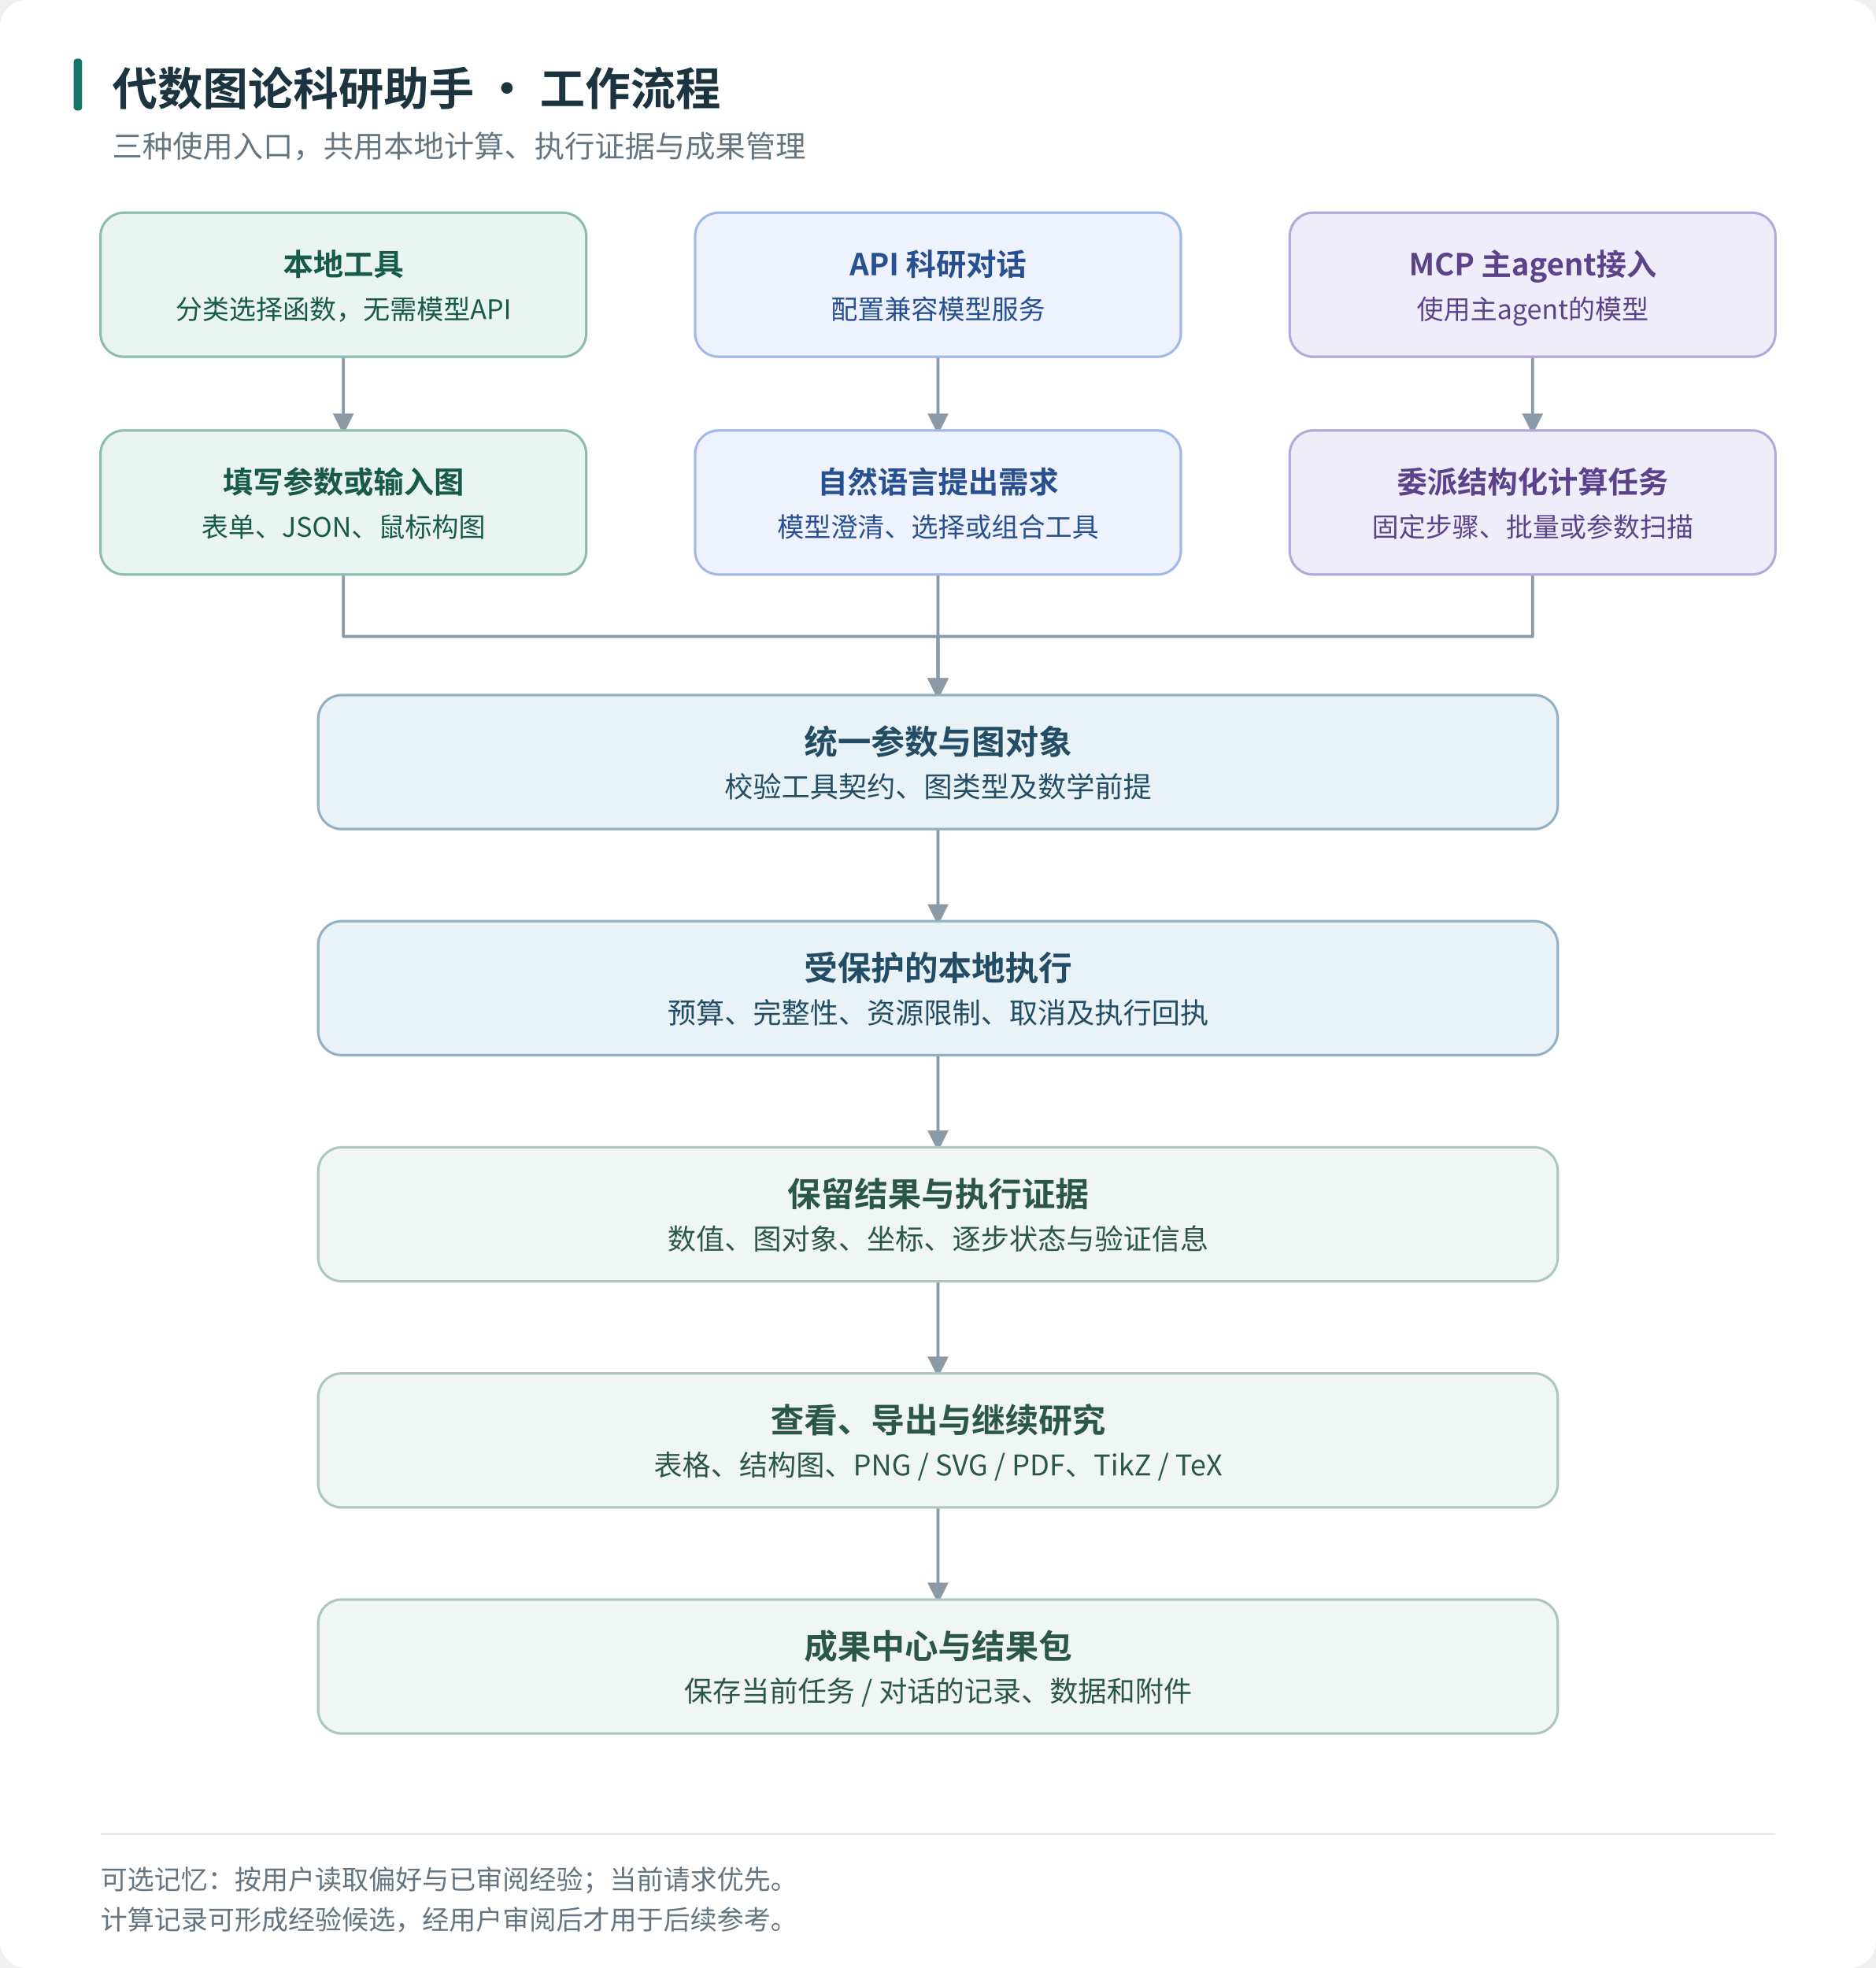
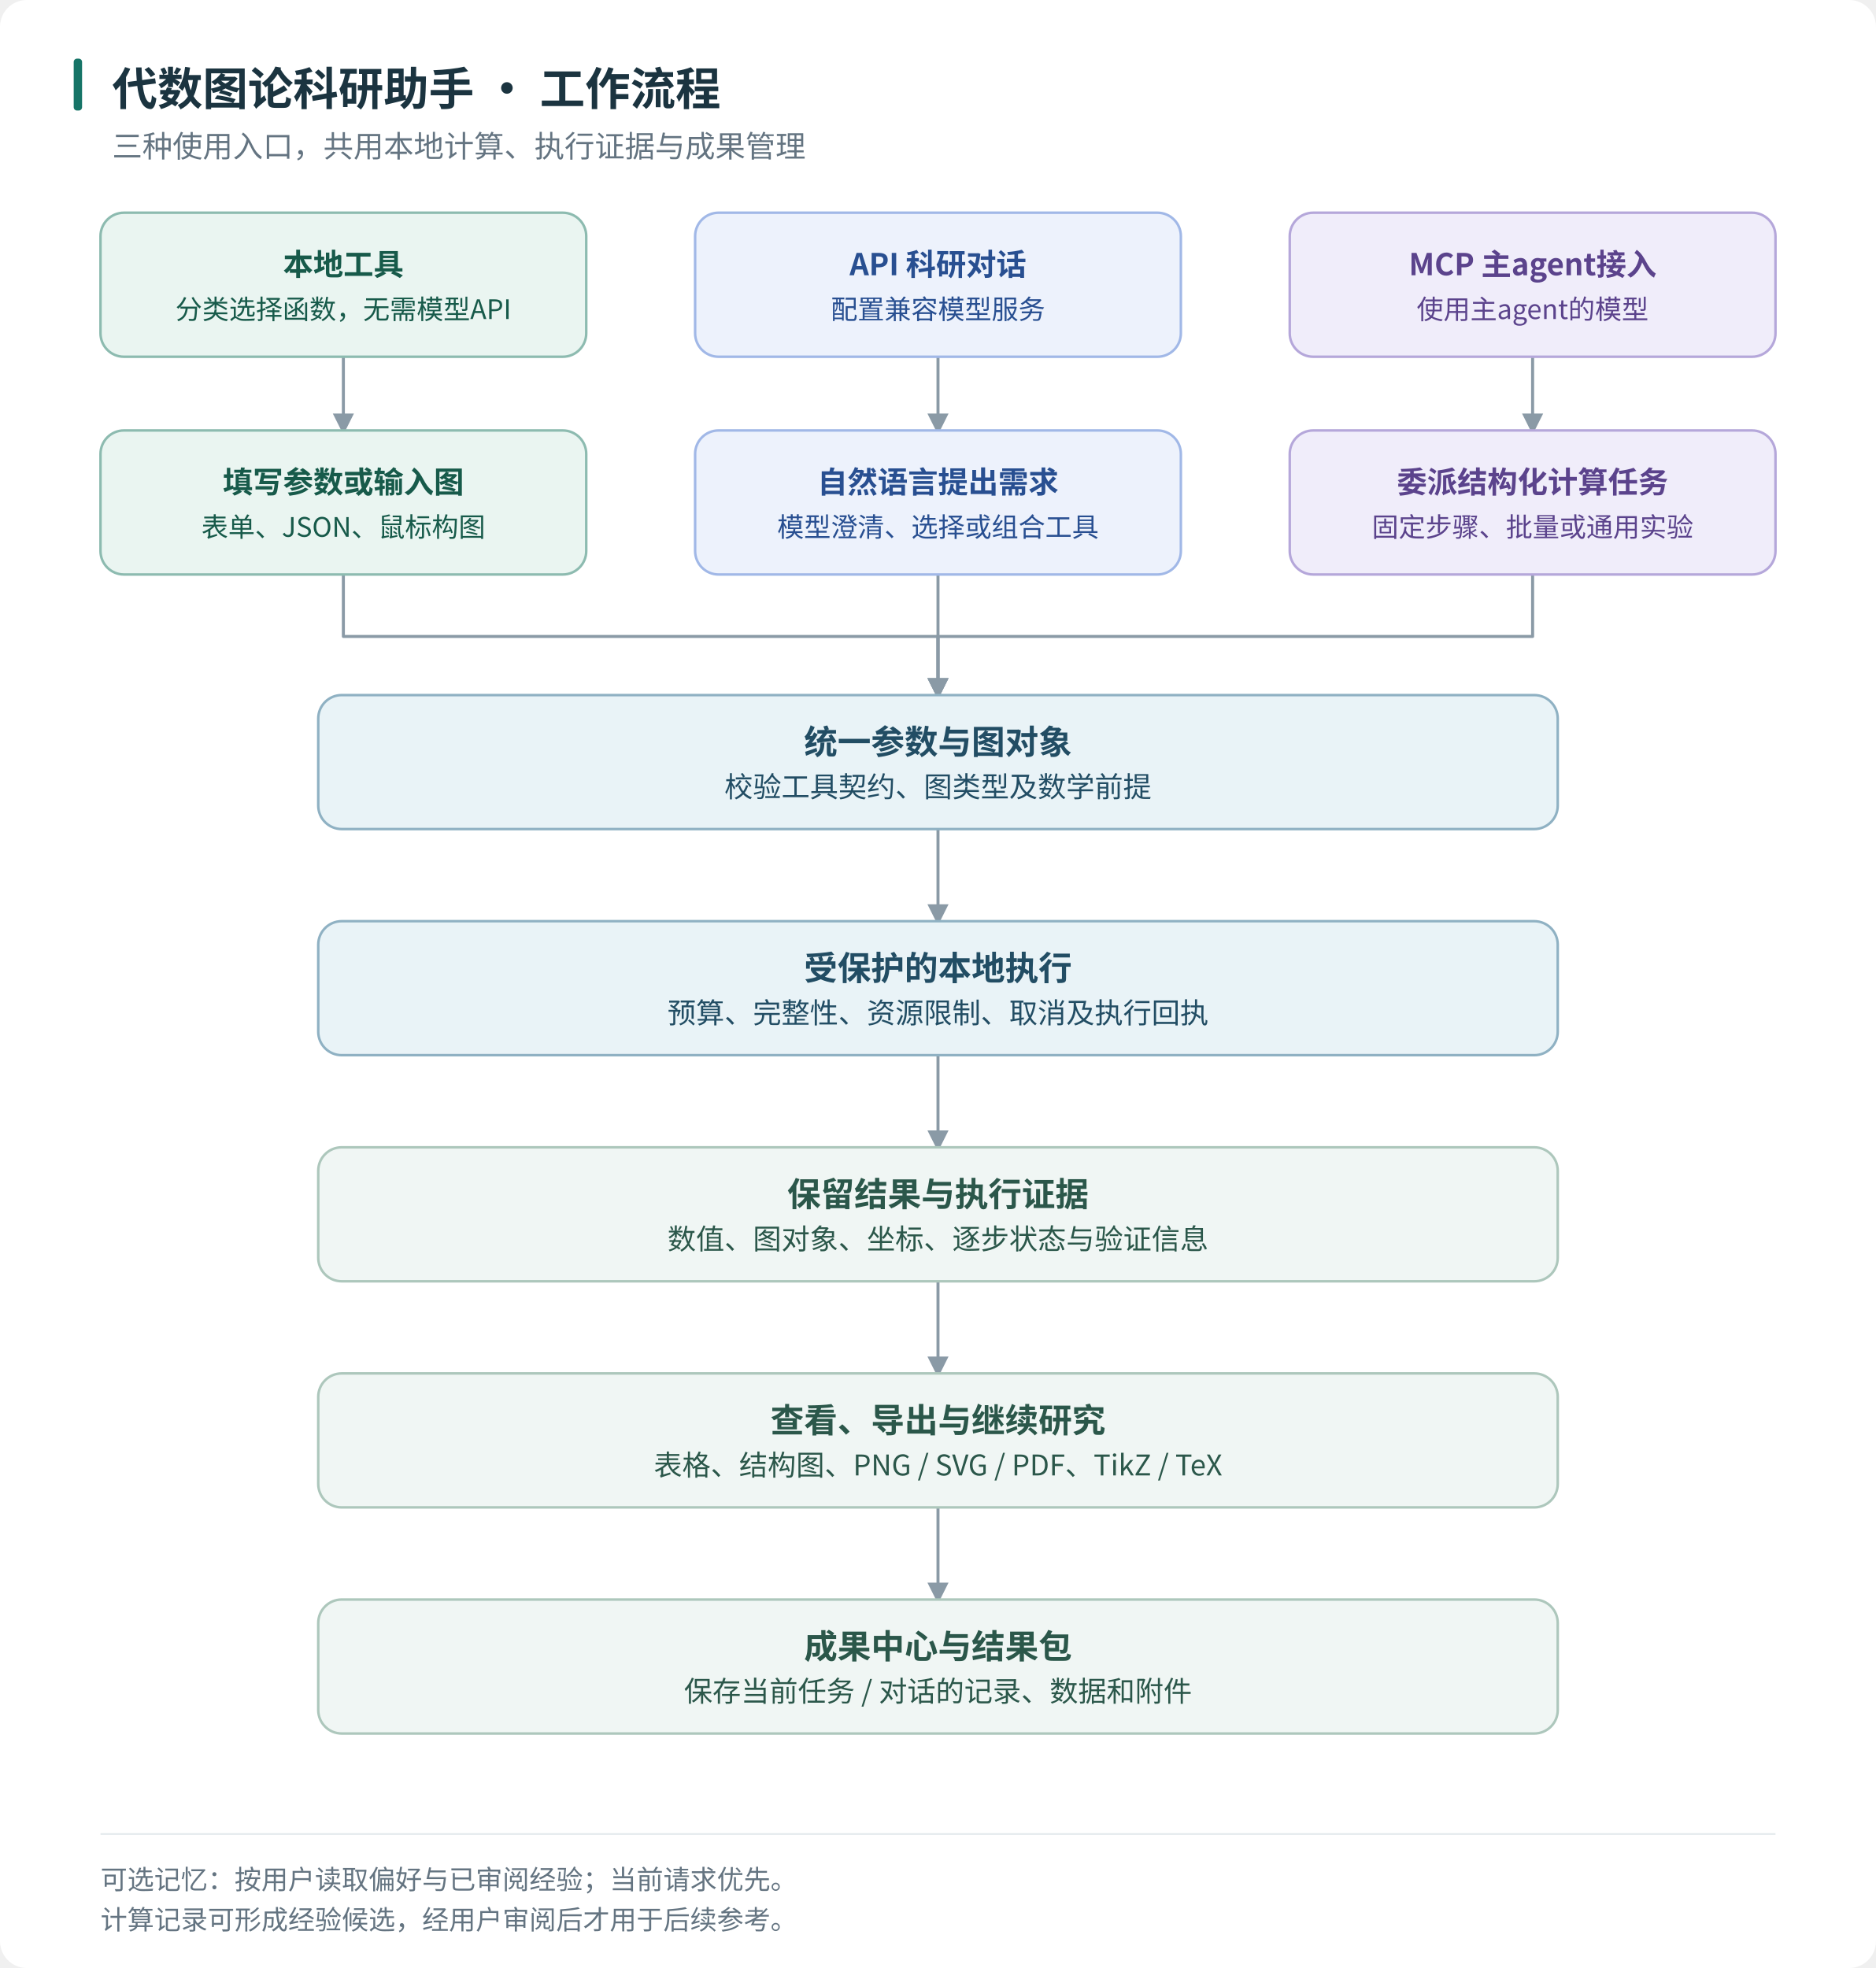
<svg xmlns="http://www.w3.org/2000/svg" width="1120" height="1175" viewBox="0 0 1120 1175" role="img" aria-labelledby="title desc">
  <defs>
    <marker id="arrow" viewBox="0 0 10 10" refX="8" refY="5" markerWidth="7" markerHeight="7" orient="auto-start-reverse">
      <path d="M 0 0 L 10 5 L 0 10 z" fill="#8a9aa6" />
    </marker>
  </defs>
  <rect width="1120" height="1175" rx="16" fill="#ffffff" />
  <rect x="44" y="35" width="5" height="31" rx="2" fill="#167467" />
  <text x="67" y="51" text-anchor="start" dominant-baseline="central" font-family="Microsoft YaHei, Noto Sans CJK SC, sans-serif" font-size="27" font-weight="600" fill="#1b3440">代数图论科研助手 · 工作流程</text>
  <text x="67" y="86" text-anchor="start" dominant-baseline="central" font-family="Microsoft YaHei, Noto Sans CJK SC, sans-serif" font-size="18" font-weight="400" fill="#647481">三种使用入口，共用本地计算、执行证据与成果管理</text>
  <path d="M 205 213 L 205 257" fill="none" stroke="#8a9aa6" stroke-width="1.8" stroke-linejoin="round" marker-end="url(#arrow)" />
  <path d="M 560 213 L 560 257" fill="none" stroke="#8a9aa6" stroke-width="1.8" stroke-linejoin="round" marker-end="url(#arrow)" />
  <path d="M 915 213 L 915 257" fill="none" stroke="#8a9aa6" stroke-width="1.8" stroke-linejoin="round" marker-end="url(#arrow)" />
  <path d="M 205 343 L 205 380 L 560 380 L 560 415" fill="none" stroke="#8a9aa6" stroke-width="1.8" stroke-linejoin="round" marker-end="url(#arrow)" />
  <path d="M 560 343 L 560 415" fill="none" stroke="#8a9aa6" stroke-width="1.8" stroke-linejoin="round" marker-end="url(#arrow)" />
  <path d="M 915 343 L 915 380 L 560 380 L 560 415" fill="none" stroke="#8a9aa6" stroke-width="1.8" stroke-linejoin="round" marker-end="url(#arrow)" />
  <path d="M 560 495 L 560 550" fill="none" stroke="#8a9aa6" stroke-width="1.8" stroke-linejoin="round" marker-end="url(#arrow)" />
  <path d="M 560 630 L 560 685" fill="none" stroke="#8a9aa6" stroke-width="1.8" stroke-linejoin="round" marker-end="url(#arrow)" />
  <path d="M 560 765 L 560 820" fill="none" stroke="#8a9aa6" stroke-width="1.8" stroke-linejoin="round" marker-end="url(#arrow)" />
  <path d="M 560 900 L 560 955" fill="none" stroke="#8a9aa6" stroke-width="1.8" stroke-linejoin="round" marker-end="url(#arrow)" />
  <rect x="60" y="127" width="290" height="86" rx="14" fill="#eaf5f1" stroke="#8dbbb0" stroke-width="1.5" />
  <text x="205" y="156.5" text-anchor="middle" dominant-baseline="central" font-family="Microsoft YaHei, Noto Sans CJK SC, sans-serif" font-size="18" font-weight="600" fill="#175a4a">本地工具</text>
  <text x="205" y="183.5" text-anchor="middle" dominant-baseline="central" font-family="Microsoft YaHei, Noto Sans CJK SC, sans-serif" font-size="16" font-weight="400" fill="#175a4a">分类选择函数，无需模型API</text>
  <rect x="415" y="127" width="290" height="86" rx="14" fill="#edf2fc" stroke="#a1b8e7" stroke-width="1.5" />
  <text x="560" y="156.5" text-anchor="middle" dominant-baseline="central" font-family="Microsoft YaHei, Noto Sans CJK SC, sans-serif" font-size="18" font-weight="600" fill="#284f91">API 科研对话</text>
  <text x="560" y="183.5" text-anchor="middle" dominant-baseline="central" font-family="Microsoft YaHei, Noto Sans CJK SC, sans-serif" font-size="16" font-weight="400" fill="#284f91">配置兼容模型服务</text>
  <rect x="770" y="127" width="290" height="86" rx="14" fill="#f0edfa" stroke="#b5a7da" stroke-width="1.5" />
  <text x="915" y="156.5" text-anchor="middle" dominant-baseline="central" font-family="Microsoft YaHei, Noto Sans CJK SC, sans-serif" font-size="18" font-weight="600" fill="#5b438c">MCP 主agent接入</text>
  <text x="915" y="183.5" text-anchor="middle" dominant-baseline="central" font-family="Microsoft YaHei, Noto Sans CJK SC, sans-serif" font-size="16" font-weight="400" fill="#5b438c">使用主agent的模型</text>
  <rect x="60" y="257" width="290" height="86" rx="14" fill="#eaf5f1" stroke="#8dbbb0" stroke-width="1.5" />
  <text x="205" y="286.5" text-anchor="middle" dominant-baseline="central" font-family="Microsoft YaHei, Noto Sans CJK SC, sans-serif" font-size="18" font-weight="600" fill="#175a4a">填写参数或输入图</text>
  <text x="205" y="313.5" text-anchor="middle" dominant-baseline="central" font-family="Microsoft YaHei, Noto Sans CJK SC, sans-serif" font-size="16" font-weight="400" fill="#175a4a">表单、JSON、鼠标构图</text>
  <rect x="415" y="257" width="290" height="86" rx="14" fill="#edf2fc" stroke="#a1b8e7" stroke-width="1.5" />
  <text x="560" y="286.5" text-anchor="middle" dominant-baseline="central" font-family="Microsoft YaHei, Noto Sans CJK SC, sans-serif" font-size="18" font-weight="600" fill="#284f91">自然语言提出需求</text>
  <text x="560" y="313.5" text-anchor="middle" dominant-baseline="central" font-family="Microsoft YaHei, Noto Sans CJK SC, sans-serif" font-size="16" font-weight="400" fill="#284f91">模型澄清、选择或组合工具</text>
  <rect x="770" y="257" width="290" height="86" rx="14" fill="#f0edfa" stroke="#b5a7da" stroke-width="1.5" />
  <text x="915" y="286.5" text-anchor="middle" dominant-baseline="central" font-family="Microsoft YaHei, Noto Sans CJK SC, sans-serif" font-size="18" font-weight="600" fill="#5b438c">委派结构化计算任务</text>
-   <text x="915" y="313.5" text-anchor="middle" dominant-baseline="central" font-family="Microsoft YaHei, Noto Sans CJK SC, sans-serif" font-size="16" font-weight="400" fill="#5b438c">固定步骤、批量或参数扫描</text>
+   <text x="915" y="313.5" text-anchor="middle" dominant-baseline="central" font-family="Microsoft YaHei, Noto Sans CJK SC, sans-serif" font-size="16" font-weight="400" fill="#5b438c">固定步骤、批量或通用实验</text>
  <rect x="190" y="415" width="740" height="80" rx="14" fill="#e9f3f7" stroke="#8fb1c3" stroke-width="1.5" />
  <text x="560" y="441.5" text-anchor="middle" dominant-baseline="central" font-family="Microsoft YaHei, Noto Sans CJK SC, sans-serif" font-size="20" font-weight="600" fill="#224d64">统一参数与图对象</text>
  <text x="560" y="468.5" text-anchor="middle" dominant-baseline="central" font-family="Microsoft YaHei, Noto Sans CJK SC, sans-serif" font-size="17" font-weight="400" fill="#224d64">校验工具契约、图类型及数学前提</text>
  <rect x="190" y="550" width="740" height="80" rx="14" fill="#e9f3f7" stroke="#8fb1c3" stroke-width="1.5" />
  <text x="560" y="576.5" text-anchor="middle" dominant-baseline="central" font-family="Microsoft YaHei, Noto Sans CJK SC, sans-serif" font-size="20" font-weight="600" fill="#224d64">受保护的本地执行</text>
  <text x="560" y="603.5" text-anchor="middle" dominant-baseline="central" font-family="Microsoft YaHei, Noto Sans CJK SC, sans-serif" font-size="17" font-weight="400" fill="#224d64">预算、完整性、资源限制、取消及执行回执</text>
  <rect x="190" y="685" width="740" height="80" rx="14" fill="#f0f6f4" stroke="#adc7bc" stroke-width="1.5" />
  <text x="560" y="711.5" text-anchor="middle" dominant-baseline="central" font-family="Microsoft YaHei, Noto Sans CJK SC, sans-serif" font-size="20" font-weight="600" fill="#2b574a">保留结果与执行证据</text>
  <text x="560" y="738.5" text-anchor="middle" dominant-baseline="central" font-family="Microsoft YaHei, Noto Sans CJK SC, sans-serif" font-size="17" font-weight="400" fill="#2b574a">数值、图对象、坐标、逐步状态与验证信息</text>
  <rect x="190" y="820" width="740" height="80" rx="14" fill="#f0f6f4" stroke="#adc7bc" stroke-width="1.5" />
  <text x="560" y="846.5" text-anchor="middle" dominant-baseline="central" font-family="Microsoft YaHei, Noto Sans CJK SC, sans-serif" font-size="20" font-weight="600" fill="#2b574a">查看、导出与继续研究</text>
  <text x="560" y="873.5" text-anchor="middle" dominant-baseline="central" font-family="Microsoft YaHei, Noto Sans CJK SC, sans-serif" font-size="17" font-weight="400" fill="#2b574a">表格、结构图、PNG / SVG / PDF、TikZ / TeX</text>
  <rect x="190" y="955" width="740" height="80" rx="14" fill="#f0f6f4" stroke="#adc7bc" stroke-width="1.5" />
  <text x="560" y="981.5" text-anchor="middle" dominant-baseline="central" font-family="Microsoft YaHei, Noto Sans CJK SC, sans-serif" font-size="20" font-weight="600" fill="#2b574a">成果中心与结果包</text>
  <text x="560" y="1008.5" text-anchor="middle" dominant-baseline="central" font-family="Microsoft YaHei, Noto Sans CJK SC, sans-serif" font-size="17" font-weight="400" fill="#2b574a">保存当前任务 / 对话的记录、数据和附件</text>
  <line x1="60" x2="1060" y1="1095" y2="1095" stroke="#e3e9ec" />
  <text x="60" y="1121" text-anchor="start" dominant-baseline="central" font-family="Microsoft YaHei, Noto Sans CJK SC, sans-serif" font-size="16" font-weight="400" fill="#647481">可选记忆：按用户读取偏好与已审阅经验；当前请求优先。</text>
  <text x="60" y="1145" text-anchor="start" dominant-baseline="central" font-family="Microsoft YaHei, Noto Sans CJK SC, sans-serif" font-size="16" font-weight="400" fill="#647481">计算记录可形成经验候选，经用户审阅后才用于后续参考。</text>
</svg>
